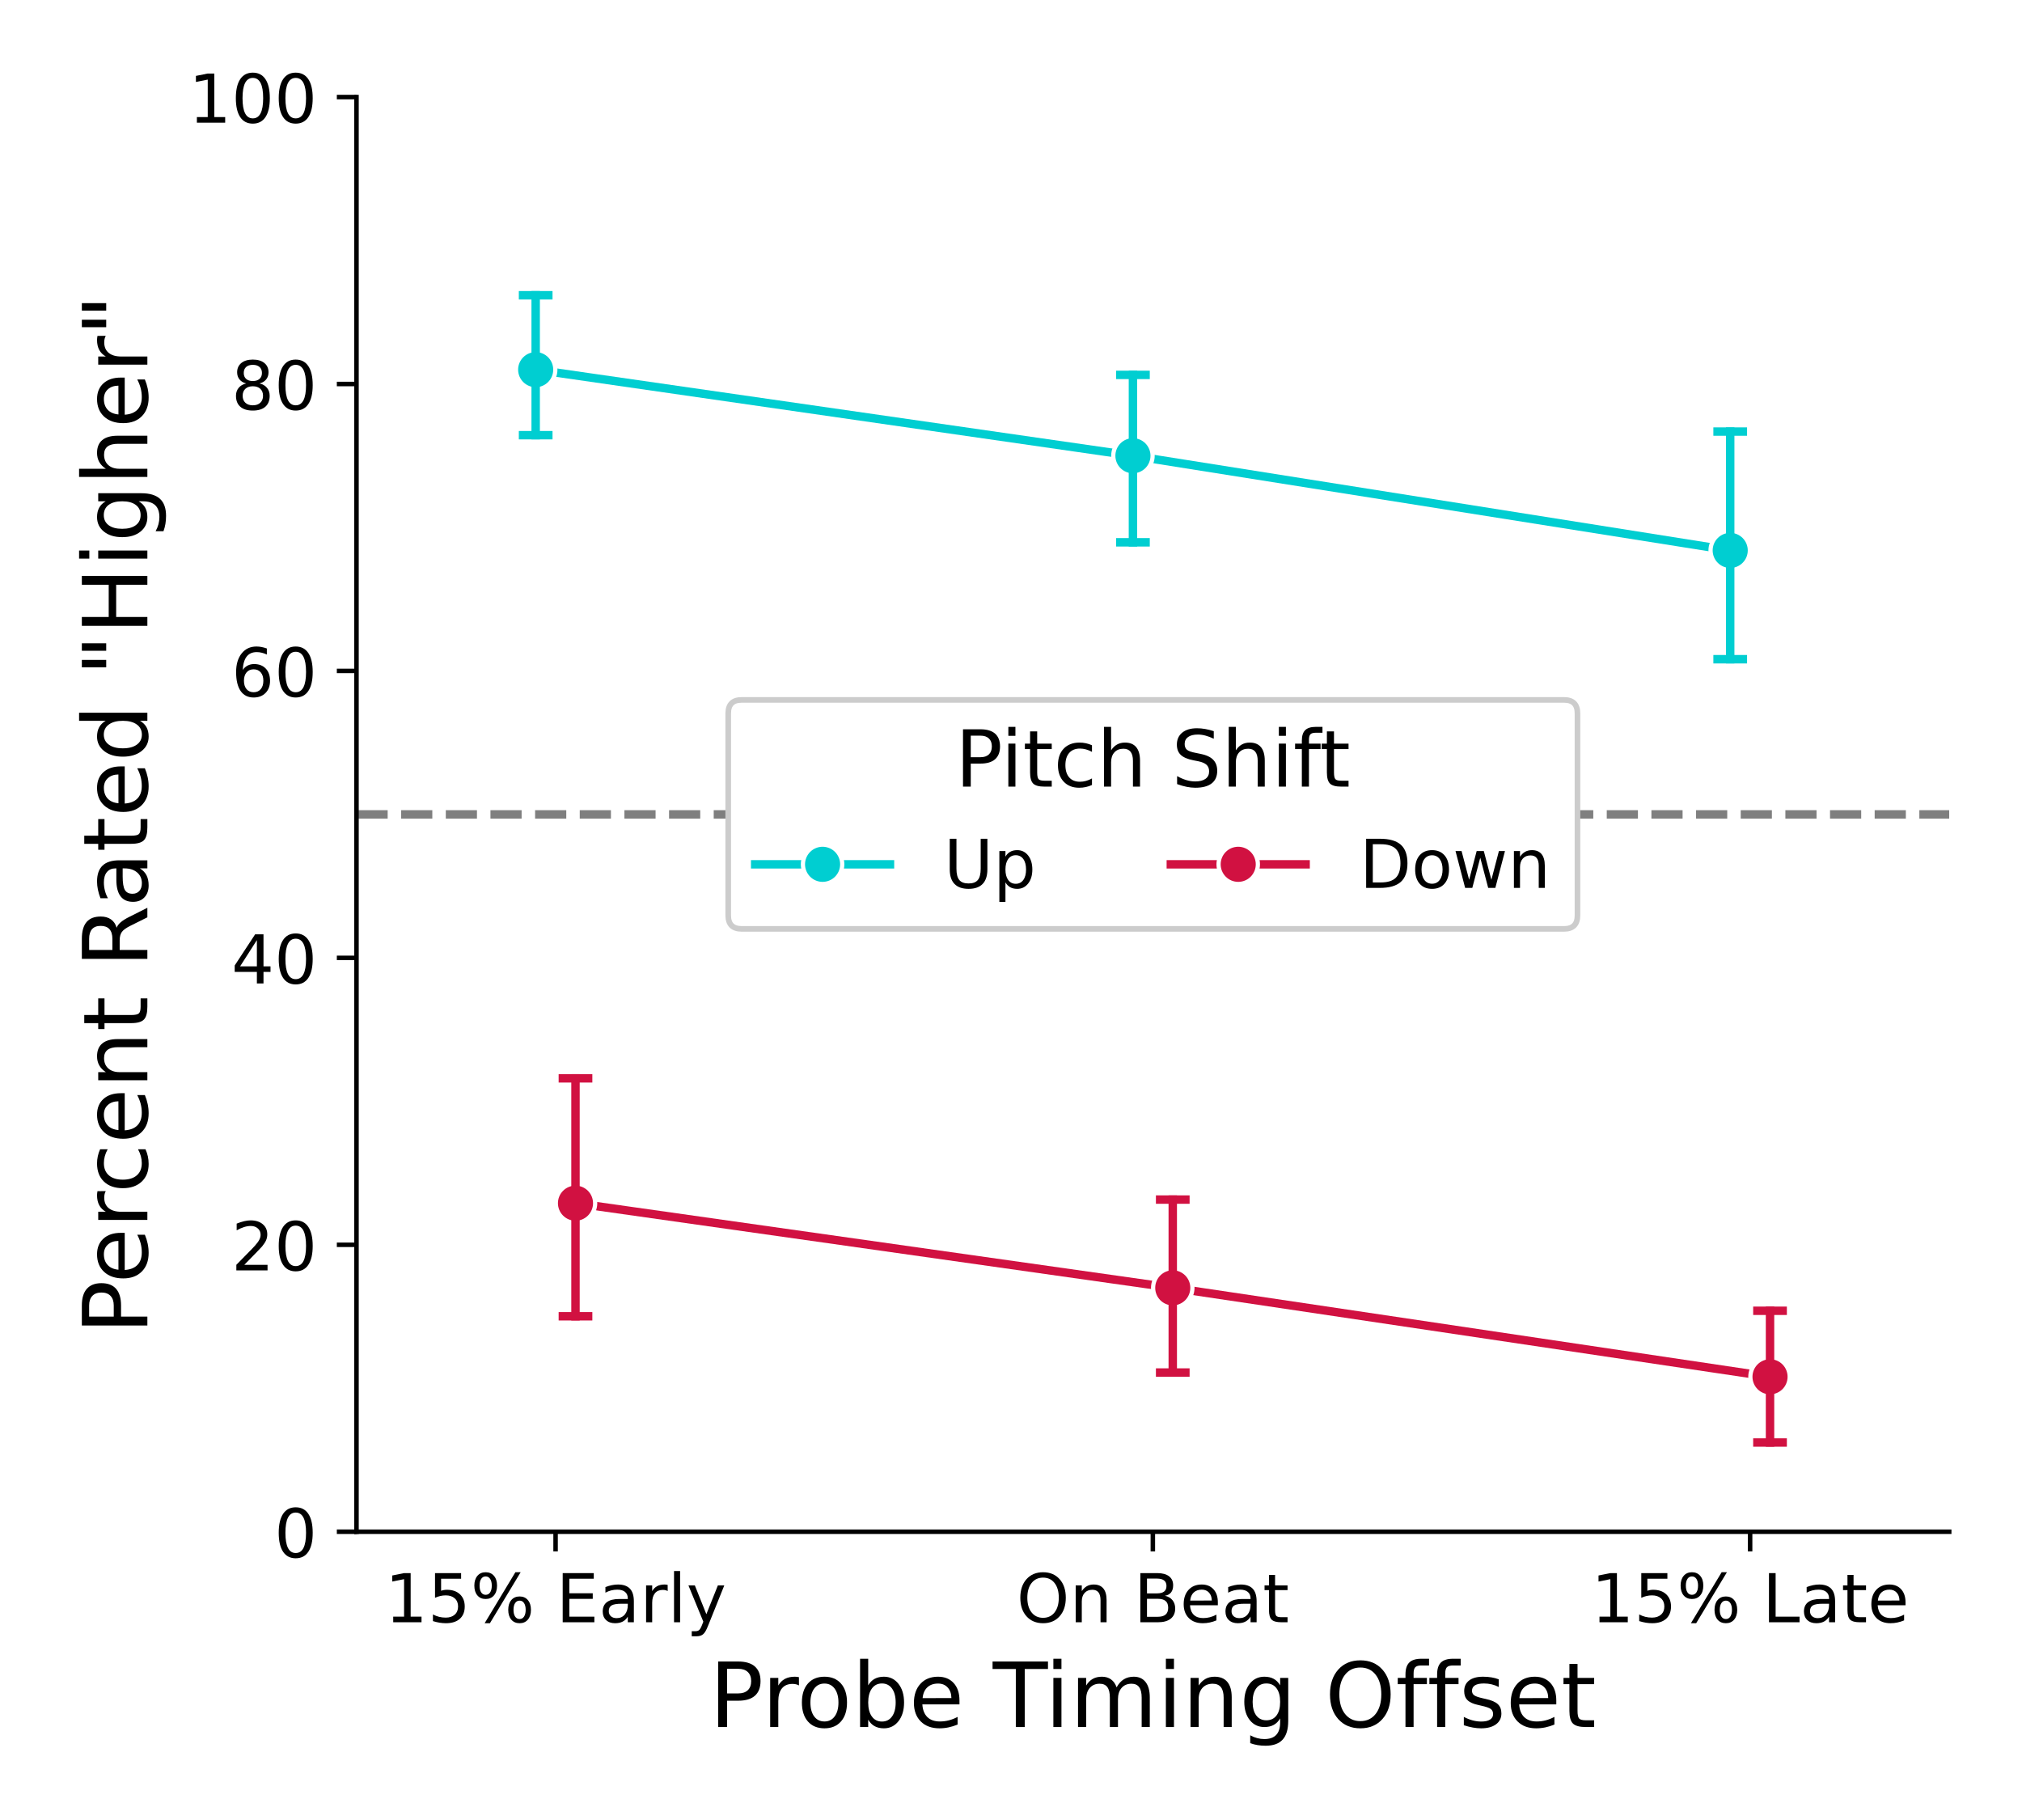
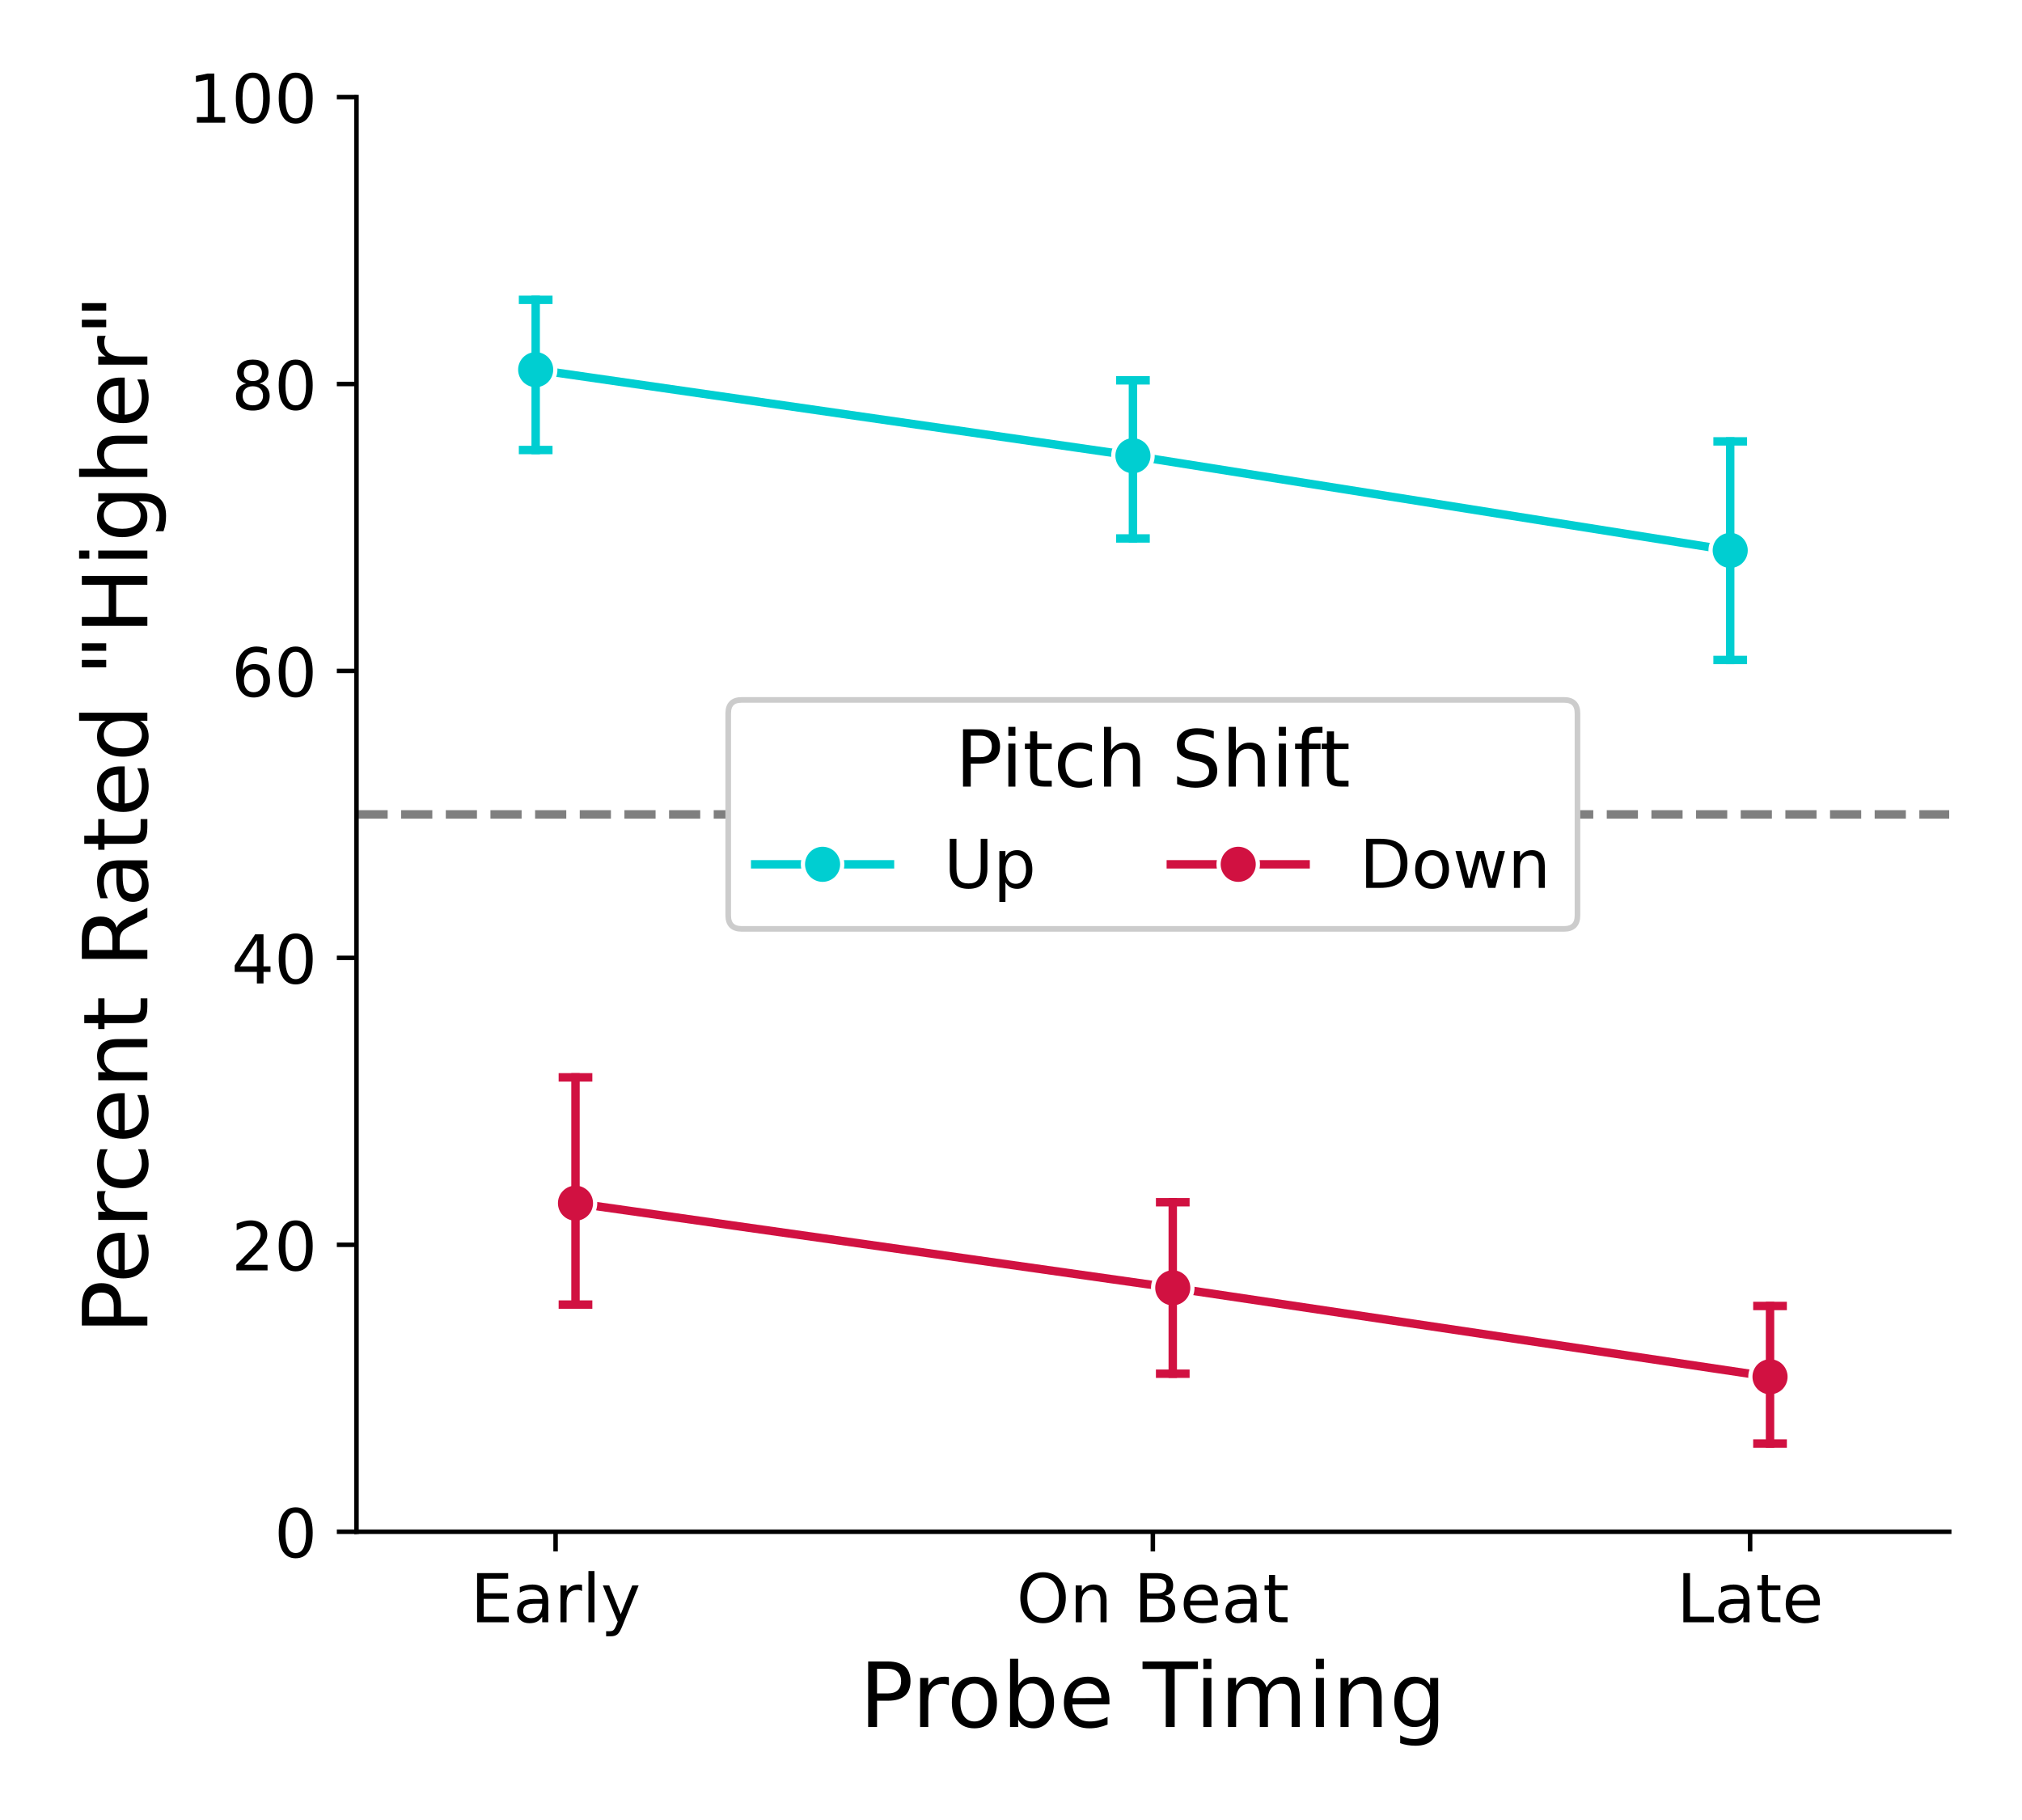
<svg xmlns="http://www.w3.org/2000/svg" xmlns:xlink="http://www.w3.org/1999/xlink" width="360pt" height="324pt" viewBox="0 0 360 324" version="1.1">
  <defs>
    <style type="text/css">*{stroke-linejoin: round; stroke-linecap: butt}</style>
  </defs>
  <g id="figure_1">
    <g id="patch_1">
      <path d="M 0 324  L 360 324  L 360 0  L 0 0  z " style="fill: #ffffff" />
    </g>
    <g id="axes_1">
      <g id="patch_2">
        <path d="M 63.47 272.68  L 347.04 272.68  L 347.04 17.28  L 63.47 17.28  z " style="fill: #ffffff" />
      </g>
      <g id="matplotlib.axis_1">
        <g id="xtick_1">
          <g id="line2d_1">
            <defs>
-               <path id="m3c32e19ccf" d="M 0 0  L 0 3.5  " style="stroke: #000000; stroke-width: 0.8" />
-             </defs>
-             <g>
-               <use xlink:href="#m3c32e19ccf" x="98.916" y="272.68" style="stroke: #000000; stroke-width: 0.8" />
+               <path id="m9edf63f713" d="M 0 0  L 0 3.5  " style="stroke: #000000; stroke-width: 0.8" />
+             </defs>
+             <g>
+               <use xlink:href="#m9edf63f713" x="98.916" y="272.68" style="stroke: #000000; stroke-width: 0.8" />
            </g>
          </g>
          <g id="text_1">
-             <g transform="translate(68.52062 288.7981) scale(0.12 -0.12)">
-               <defs>
-                 <path id="DejaVuSans-31" d="M 794 531  L 1825 531  L 1825 4091  L 703 3866  L 703 4441  L 1819 4666  L 2450 4666  L 2450 531  L 3481 531  L 3481 0  L 794 0  L 794 531  z " transform="scale(0.015625)" />
-                 <path id="DejaVuSans-35" d="M 691 4666  L 3169 4666  L 3169 4134  L 1269 4134  L 1269 2991  Q 1406 3038 1543 3061  Q 1681 3084 1819 3084  Q 2600 3084 3056 2656  Q 3513 2228 3513 1497  Q 3513 744 3044 326  Q 2575 -91 1722 -91  Q 1428 -91 1123 -41  Q 819 9 494 109  L 494 744  Q 775 591 1075 516  Q 1375 441 1709 441  Q 2250 441 2565 725  Q 2881 1009 2881 1497  Q 2881 1984 2565 2268  Q 2250 2553 1709 2553  Q 1456 2553 1204 2497  Q 953 2441 691 2322  L 691 4666  z " transform="scale(0.015625)" />
-                 <path id="DejaVuSans-25" d="M 4653 2053  Q 4381 2053 4226 1822  Q 4072 1591 4072 1178  Q 4072 772 4226 539  Q 4381 306 4653 306  Q 4919 306 5073 539  Q 5228 772 5228 1178  Q 5228 1588 5073 1820  Q 4919 2053 4653 2053  z M 4653 2450  Q 5147 2450 5437 2106  Q 5728 1763 5728 1178  Q 5728 594 5436 251  Q 5144 -91 4653 -91  Q 4153 -91 3862 251  Q 3572 594 3572 1178  Q 3572 1766 3864 2108  Q 4156 2450 4653 2450  z M 1428 4353  Q 1159 4353 1004 4120  Q 850 3888 850 3481  Q 850 3069 1003 2837  Q 1156 2606 1428 2606  Q 1700 2606 1854 2837  Q 2009 3069 2009 3481  Q 2009 3884 1853 4118  Q 1697 4353 1428 4353  z M 4250 4750  L 4750 4750  L 1831 -91  L 1331 -91  L 4250 4750  z M 1428 4750  Q 1922 4750 2215 4408  Q 2509 4066 2509 3481  Q 2509 2891 2217 2550  Q 1925 2209 1428 2209  Q 931 2209 642 2551  Q 353 2894 353 3481  Q 353 4063 643 4406  Q 934 4750 1428 4750  z " transform="scale(0.015625)" />
-                 <path id="DejaVuSans-20" transform="scale(0.015625)" />
+             <g transform="translate(83.76344 288.7981) scale(0.12 -0.12)">
+               <defs>
                <path id="DejaVuSans-45" d="M 628 4666  L 3578 4666  L 3578 4134  L 1259 4134  L 1259 2753  L 3481 2753  L 3481 2222  L 1259 2222  L 1259 531  L 3634 531  L 3634 0  L 628 0  L 628 4666  z " transform="scale(0.015625)" />
                <path id="DejaVuSans-61" d="M 2194 1759  Q 1497 1759 1228 1600  Q 959 1441 959 1056  Q 959 750 1161 570  Q 1363 391 1709 391  Q 2188 391 2477 730  Q 2766 1069 2766 1631  L 2766 1759  L 2194 1759  z M 3341 1997  L 3341 0  L 2766 0  L 2766 531  Q 2569 213 2275 61  Q 1981 -91 1556 -91  Q 1019 -91 701 211  Q 384 513 384 1019  Q 384 1609 779 1909  Q 1175 2209 1959 2209  L 2766 2209  L 2766 2266  Q 2766 2663 2505 2880  Q 2244 3097 1772 3097  Q 1472 3097 1187 3025  Q 903 2953 641 2809  L 641 3341  Q 956 3463 1253 3523  Q 1550 3584 1831 3584  Q 2591 3584 2966 3190  Q 3341 2797 3341 1997  z " transform="scale(0.015625)" />
                <path id="DejaVuSans-72" d="M 2631 2963  Q 2534 3019 2420 3045  Q 2306 3072 2169 3072  Q 1681 3072 1420 2755  Q 1159 2438 1159 1844  L 1159 0  L 581 0  L 581 3500  L 1159 3500  L 1159 2956  Q 1341 3275 1631 3429  Q 1922 3584 2338 3584  Q 2397 3584 2469 3576  Q 2541 3569 2628 3553  L 2631 2963  z " transform="scale(0.015625)" />
                <path id="DejaVuSans-6c" d="M 603 4863  L 1178 4863  L 1178 0  L 603 0  L 603 4863  z " transform="scale(0.015625)" />
                <path id="DejaVuSans-79" d="M 2059 -325  Q 1816 -950 1584 -1140  Q 1353 -1331 966 -1331  L 506 -1331  L 506 -850  L 844 -850  Q 1081 -850 1212 -737  Q 1344 -625 1503 -206  L 1606 56  L 191 3500  L 800 3500  L 1894 763  L 2988 3500  L 3597 3500  L 2059 -325  z " transform="scale(0.015625)" />
              </defs>
-               <use xlink:href="#DejaVuSans-31" />
-               <use xlink:href="#DejaVuSans-35" x="63.623" />
-               <use xlink:href="#DejaVuSans-25" x="127.246" />
-               <use xlink:href="#DejaVuSans-20" x="222.266" />
-               <use xlink:href="#DejaVuSans-45" x="254.053" />
-               <use xlink:href="#DejaVuSans-61" x="317.236" />
-               <use xlink:href="#DejaVuSans-72" x="378.516" />
-               <use xlink:href="#DejaVuSans-6c" x="419.629" />
-               <use xlink:href="#DejaVuSans-79" x="447.412" />
+               <use xlink:href="#DejaVuSans-45" />
+               <use xlink:href="#DejaVuSans-61" x="63.184" />
+               <use xlink:href="#DejaVuSans-72" x="124.463" />
+               <use xlink:href="#DejaVuSans-6c" x="165.576" />
+               <use xlink:href="#DejaVuSans-79" x="193.359" />
            </g>
          </g>
        </g>
        <g id="xtick_2">
          <g id="line2d_2">
            <g>
-               <use xlink:href="#m3c32e19ccf" x="205.255" y="272.68" style="stroke: #000000; stroke-width: 0.8" />
+               <use xlink:href="#m9edf63f713" x="205.255" y="272.68" style="stroke: #000000; stroke-width: 0.8" />
            </g>
          </g>
          <g id="text_2">
            <g transform="translate(180.985 288.7981) scale(0.12 -0.12)">
              <defs>
                <path id="DejaVuSans-4f" d="M 2522 4238  Q 1834 4238 1429 3725  Q 1025 3213 1025 2328  Q 1025 1447 1429 934  Q 1834 422 2522 422  Q 3209 422 3611 934  Q 4013 1447 4013 2328  Q 4013 3213 3611 3725  Q 3209 4238 2522 4238  z M 2522 4750  Q 3503 4750 4090 4092  Q 4678 3434 4678 2328  Q 4678 1225 4090 567  Q 3503 -91 2522 -91  Q 1538 -91 948 565  Q 359 1222 359 2328  Q 359 3434 948 4092  Q 1538 4750 2522 4750  z " transform="scale(0.015625)" />
                <path id="DejaVuSans-6e" d="M 3513 2113  L 3513 0  L 2938 0  L 2938 2094  Q 2938 2591 2744 2837  Q 2550 3084 2163 3084  Q 1697 3084 1428 2787  Q 1159 2491 1159 1978  L 1159 0  L 581 0  L 581 3500  L 1159 3500  L 1159 2956  Q 1366 3272 1645 3428  Q 1925 3584 2291 3584  Q 2894 3584 3203 3211  Q 3513 2838 3513 2113  z " transform="scale(0.015625)" />
+                 <path id="DejaVuSans-20" transform="scale(0.015625)" />
                <path id="DejaVuSans-42" d="M 1259 2228  L 1259 519  L 2272 519  Q 2781 519 3026 730  Q 3272 941 3272 1375  Q 3272 1813 3026 2020  Q 2781 2228 2272 2228  L 1259 2228  z M 1259 4147  L 1259 2741  L 2194 2741  Q 2656 2741 2882 2914  Q 3109 3088 3109 3444  Q 3109 3797 2882 3972  Q 2656 4147 2194 4147  L 1259 4147  z M 628 4666  L 2241 4666  Q 2963 4666 3353 4366  Q 3744 4066 3744 3513  Q 3744 3084 3544 2831  Q 3344 2578 2956 2516  Q 3422 2416 3680 2098  Q 3938 1781 3938 1306  Q 3938 681 3513 340  Q 3088 0 2303 0  L 628 0  L 628 4666  z " transform="scale(0.015625)" />
                <path id="DejaVuSans-65" d="M 3597 1894  L 3597 1613  L 953 1613  Q 991 1019 1311 708  Q 1631 397 2203 397  Q 2534 397 2845 478  Q 3156 559 3463 722  L 3463 178  Q 3153 47 2828 -22  Q 2503 -91 2169 -91  Q 1331 -91 842 396  Q 353 884 353 1716  Q 353 2575 817 3079  Q 1281 3584 2069 3584  Q 2775 3584 3186 3129  Q 3597 2675 3597 1894  z M 3022 2063  Q 3016 2534 2758 2815  Q 2500 3097 2075 3097  Q 1594 3097 1305 2825  Q 1016 2553 972 2059  L 3022 2063  z " transform="scale(0.015625)" />
                <path id="DejaVuSans-74" d="M 1172 4494  L 1172 3500  L 2356 3500  L 2356 3053  L 1172 3053  L 1172 1153  Q 1172 725 1289 603  Q 1406 481 1766 481  L 2356 481  L 2356 0  L 1766 0  Q 1100 0 847 248  Q 594 497 594 1153  L 594 3053  L 172 3053  L 172 3500  L 594 3500  L 594 4494  L 1172 4494  z " transform="scale(0.015625)" />
              </defs>
              <use xlink:href="#DejaVuSans-4f" />
              <use xlink:href="#DejaVuSans-6e" x="78.711" />
              <use xlink:href="#DejaVuSans-20" x="142.09" />
              <use xlink:href="#DejaVuSans-42" x="173.877" />
              <use xlink:href="#DejaVuSans-65" x="242.48" />
              <use xlink:href="#DejaVuSans-61" x="304.004" />
              <use xlink:href="#DejaVuSans-74" x="365.283" />
            </g>
          </g>
        </g>
        <g id="xtick_3">
          <g id="line2d_3">
            <g>
-               <use xlink:href="#m3c32e19ccf" x="311.594" y="272.68" style="stroke: #000000; stroke-width: 0.8" />
+               <use xlink:href="#m9edf63f713" x="311.594" y="272.68" style="stroke: #000000; stroke-width: 0.8" />
            </g>
          </g>
          <g id="text_3">
-             <g transform="translate(283.2869 288.7981) scale(0.12 -0.12)">
+             <g transform="translate(298.5297 288.7981) scale(0.12 -0.12)">
              <defs>
                <path id="DejaVuSans-4c" d="M 628 4666  L 1259 4666  L 1259 531  L 3531 531  L 3531 0  L 628 0  L 628 4666  z " transform="scale(0.015625)" />
              </defs>
-               <use xlink:href="#DejaVuSans-31" />
-               <use xlink:href="#DejaVuSans-35" x="63.623" />
-               <use xlink:href="#DejaVuSans-25" x="127.246" />
-               <use xlink:href="#DejaVuSans-20" x="222.266" />
-               <use xlink:href="#DejaVuSans-4c" x="254.053" />
-               <use xlink:href="#DejaVuSans-61" x="309.766" />
-               <use xlink:href="#DejaVuSans-74" x="371.045" />
-               <use xlink:href="#DejaVuSans-65" x="410.254" />
+               <use xlink:href="#DejaVuSans-4c" />
+               <use xlink:href="#DejaVuSans-61" x="55.713" />
+               <use xlink:href="#DejaVuSans-74" x="116.992" />
+               <use xlink:href="#DejaVuSans-65" x="156.201" />
            </g>
          </g>
        </g>
        <g id="text_4">
-           <g transform="translate(126.3025 307.4513) scale(0.16 -0.16)">
+           <g transform="translate(153.0012 307.4513) scale(0.16 -0.16)">
            <defs>
              <path id="DejaVuSans-50" d="M 1259 4147  L 1259 2394  L 2053 2394  Q 2494 2394 2734 2622  Q 2975 2850 2975 3272  Q 2975 3691 2734 3919  Q 2494 4147 2053 4147  L 1259 4147  z M 628 4666  L 2053 4666  Q 2838 4666 3239 4311  Q 3641 3956 3641 3272  Q 3641 2581 3239 2228  Q 2838 1875 2053 1875  L 1259 1875  L 1259 0  L 628 0  L 628 4666  z " transform="scale(0.015625)" />
              <path id="DejaVuSans-6f" d="M 1959 3097  Q 1497 3097 1228 2736  Q 959 2375 959 1747  Q 959 1119 1226 758  Q 1494 397 1959 397  Q 2419 397 2687 759  Q 2956 1122 2956 1747  Q 2956 2369 2687 2733  Q 2419 3097 1959 3097  z M 1959 3584  Q 2709 3584 3137 3096  Q 3566 2609 3566 1747  Q 3566 888 3137 398  Q 2709 -91 1959 -91  Q 1206 -91 779 398  Q 353 888 353 1747  Q 353 2609 779 3096  Q 1206 3584 1959 3584  z " transform="scale(0.015625)" />
              <path id="DejaVuSans-62" d="M 3116 1747  Q 3116 2381 2855 2742  Q 2594 3103 2138 3103  Q 1681 3103 1420 2742  Q 1159 2381 1159 1747  Q 1159 1113 1420 752  Q 1681 391 2138 391  Q 2594 391 2855 752  Q 3116 1113 3116 1747  z M 1159 2969  Q 1341 3281 1617 3432  Q 1894 3584 2278 3584  Q 2916 3584 3314 3078  Q 3713 2572 3713 1747  Q 3713 922 3314 415  Q 2916 -91 2278 -91  Q 1894 -91 1617 61  Q 1341 213 1159 525  L 1159 0  L 581 0  L 581 4863  L 1159 4863  L 1159 2969  z " transform="scale(0.015625)" />
              <path id="DejaVuSans-54" d="M -19 4666  L 3928 4666  L 3928 4134  L 2272 4134  L 2272 0  L 1638 0  L 1638 4134  L -19 4134  L -19 4666  z " transform="scale(0.015625)" />
              <path id="DejaVuSans-69" d="M 603 3500  L 1178 3500  L 1178 0  L 603 0  L 603 3500  z M 603 4863  L 1178 4863  L 1178 4134  L 603 4134  L 603 4863  z " transform="scale(0.015625)" />
              <path id="DejaVuSans-6d" d="M 3328 2828  Q 3544 3216 3844 3400  Q 4144 3584 4550 3584  Q 5097 3584 5394 3201  Q 5691 2819 5691 2113  L 5691 0  L 5113 0  L 5113 2094  Q 5113 2597 4934 2840  Q 4756 3084 4391 3084  Q 3944 3084 3684 2787  Q 3425 2491 3425 1978  L 3425 0  L 2847 0  L 2847 2094  Q 2847 2600 2669 2842  Q 2491 3084 2119 3084  Q 1678 3084 1418 2786  Q 1159 2488 1159 1978  L 1159 0  L 581 0  L 581 3500  L 1159 3500  L 1159 2956  Q 1356 3278 1631 3431  Q 1906 3584 2284 3584  Q 2666 3584 2933 3390  Q 3200 3197 3328 2828  z " transform="scale(0.015625)" />
              <path id="DejaVuSans-67" d="M 2906 1791  Q 2906 2416 2648 2759  Q 2391 3103 1925 3103  Q 1463 3103 1205 2759  Q 947 2416 947 1791  Q 947 1169 1205 825  Q 1463 481 1925 481  Q 2391 481 2648 825  Q 2906 1169 2906 1791  z M 3481 434  Q 3481 -459 3084 -895  Q 2688 -1331 1869 -1331  Q 1566 -1331 1297 -1286  Q 1028 -1241 775 -1147  L 775 -588  Q 1028 -725 1275 -790  Q 1522 -856 1778 -856  Q 2344 -856 2625 -561  Q 2906 -266 2906 331  L 2906 616  Q 2728 306 2450 153  Q 2172 0 1784 0  Q 1141 0 747 490  Q 353 981 353 1791  Q 353 2603 747 3093  Q 1141 3584 1784 3584  Q 2172 3584 2450 3431  Q 2728 3278 2906 2969  L 2906 3500  L 3481 3500  L 3481 434  z " transform="scale(0.015625)" />
-               <path id="DejaVuSans-66" d="M 2375 4863  L 2375 4384  L 1825 4384  Q 1516 4384 1395 4259  Q 1275 4134 1275 3809  L 1275 3500  L 2222 3500  L 2222 3053  L 1275 3053  L 1275 0  L 697 0  L 697 3053  L 147 3053  L 147 3500  L 697 3500  L 697 3744  Q 697 4328 969 4595  Q 1241 4863 1831 4863  L 2375 4863  z " transform="scale(0.015625)" />
-               <path id="DejaVuSans-73" d="M 2834 3397  L 2834 2853  Q 2591 2978 2328 3040  Q 2066 3103 1784 3103  Q 1356 3103 1142 2972  Q 928 2841 928 2578  Q 928 2378 1081 2264  Q 1234 2150 1697 2047  L 1894 2003  Q 2506 1872 2764 1633  Q 3022 1394 3022 966  Q 3022 478 2636 193  Q 2250 -91 1575 -91  Q 1294 -91 989 -36  Q 684 19 347 128  L 347 722  Q 666 556 975 473  Q 1284 391 1588 391  Q 1994 391 2212 530  Q 2431 669 2431 922  Q 2431 1156 2273 1281  Q 2116 1406 1581 1522  L 1381 1569  Q 847 1681 609 1914  Q 372 2147 372 2553  Q 372 3047 722 3315  Q 1072 3584 1716 3584  Q 2034 3584 2315 3537  Q 2597 3491 2834 3397  z " transform="scale(0.015625)" />
            </defs>
            <use xlink:href="#DejaVuSans-50" />
            <use xlink:href="#DejaVuSans-72" x="58.553" />
            <use xlink:href="#DejaVuSans-6f" x="97.416" />
            <use xlink:href="#DejaVuSans-62" x="158.598" />
            <use xlink:href="#DejaVuSans-65" x="222.074" />
            <use xlink:href="#DejaVuSans-20" x="283.598" />
            <use xlink:href="#DejaVuSans-54" x="315.385" />
            <use xlink:href="#DejaVuSans-69" x="373.344" />
            <use xlink:href="#DejaVuSans-6d" x="401.127" />
            <use xlink:href="#DejaVuSans-69" x="498.539" />
            <use xlink:href="#DejaVuSans-6e" x="526.322" />
            <use xlink:href="#DejaVuSans-67" x="589.701" />
-             <use xlink:href="#DejaVuSans-20" x="653.178" />
-             <use xlink:href="#DejaVuSans-4f" x="684.965" />
-             <use xlink:href="#DejaVuSans-66" x="763.676" />
-             <use xlink:href="#DejaVuSans-66" x="798.881" />
-             <use xlink:href="#DejaVuSans-73" x="834.086" />
-             <use xlink:href="#DejaVuSans-65" x="886.186" />
-             <use xlink:href="#DejaVuSans-74" x="947.709" />
          </g>
        </g>
      </g>
      <g id="matplotlib.axis_2">
        <g id="ytick_1">
          <g id="line2d_4">
            <defs>
-               <path id="mdf092f0a9e" d="M 0 0  L -3.5 0  " style="stroke: #000000; stroke-width: 0.8" />
-             </defs>
-             <g>
-               <use xlink:href="#mdf092f0a9e" x="63.47" y="272.68" style="stroke: #000000; stroke-width: 0.8" />
+               <path id="me9d76a4c91" d="M 0 0  L -3.5 0  " style="stroke: #000000; stroke-width: 0.8" />
+             </defs>
+             <g>
+               <use xlink:href="#me9d76a4c91" x="63.47" y="272.68" style="stroke: #000000; stroke-width: 0.8" />
            </g>
          </g>
          <g id="text_5">
            <g transform="translate(48.835 277.2391) scale(0.12 -0.12)">
              <defs>
                <path id="DejaVuSans-30" d="M 2034 4250  Q 1547 4250 1301 3770  Q 1056 3291 1056 2328  Q 1056 1369 1301 889  Q 1547 409 2034 409  Q 2525 409 2770 889  Q 3016 1369 3016 2328  Q 3016 3291 2770 3770  Q 2525 4250 2034 4250  z M 2034 4750  Q 2819 4750 3233 4129  Q 3647 3509 3647 2328  Q 3647 1150 3233 529  Q 2819 -91 2034 -91  Q 1250 -91 836 529  Q 422 1150 422 2328  Q 422 3509 836 4129  Q 1250 4750 2034 4750  z " transform="scale(0.015625)" />
              </defs>
              <use xlink:href="#DejaVuSans-30" />
            </g>
          </g>
        </g>
        <g id="ytick_2">
          <g id="line2d_5">
            <g>
-               <use xlink:href="#mdf092f0a9e" x="63.47" y="221.6" style="stroke: #000000; stroke-width: 0.8" />
+               <use xlink:href="#me9d76a4c91" x="63.47" y="221.6" style="stroke: #000000; stroke-width: 0.8" />
            </g>
          </g>
          <g id="text_6">
            <g transform="translate(41.2 226.1591) scale(0.12 -0.12)">
              <defs>
                <path id="DejaVuSans-32" d="M 1228 531  L 3431 531  L 3431 0  L 469 0  L 469 531  Q 828 903 1448 1529  Q 2069 2156 2228 2338  Q 2531 2678 2651 2914  Q 2772 3150 2772 3378  Q 2772 3750 2511 3984  Q 2250 4219 1831 4219  Q 1534 4219 1204 4116  Q 875 4013 500 3803  L 500 4441  Q 881 4594 1212 4672  Q 1544 4750 1819 4750  Q 2544 4750 2975 4387  Q 3406 4025 3406 3419  Q 3406 3131 3298 2873  Q 3191 2616 2906 2266  Q 2828 2175 2409 1742  Q 1991 1309 1228 531  z " transform="scale(0.015625)" />
              </defs>
              <use xlink:href="#DejaVuSans-32" />
              <use xlink:href="#DejaVuSans-30" x="63.623" />
            </g>
          </g>
        </g>
        <g id="ytick_3">
          <g id="line2d_6">
            <g>
-               <use xlink:href="#mdf092f0a9e" x="63.47" y="170.52" style="stroke: #000000; stroke-width: 0.8" />
+               <use xlink:href="#me9d76a4c91" x="63.47" y="170.52" style="stroke: #000000; stroke-width: 0.8" />
            </g>
          </g>
          <g id="text_7">
            <g transform="translate(41.2 175.0791) scale(0.12 -0.12)">
              <defs>
                <path id="DejaVuSans-34" d="M 2419 4116  L 825 1625  L 2419 1625  L 2419 4116  z M 2253 4666  L 3047 4666  L 3047 1625  L 3713 1625  L 3713 1100  L 3047 1100  L 3047 0  L 2419 0  L 2419 1100  L 313 1100  L 313 1709  L 2253 4666  z " transform="scale(0.015625)" />
              </defs>
              <use xlink:href="#DejaVuSans-34" />
              <use xlink:href="#DejaVuSans-30" x="63.623" />
            </g>
          </g>
        </g>
        <g id="ytick_4">
          <g id="line2d_7">
            <g>
-               <use xlink:href="#mdf092f0a9e" x="63.47" y="119.44" style="stroke: #000000; stroke-width: 0.8" />
+               <use xlink:href="#me9d76a4c91" x="63.47" y="119.44" style="stroke: #000000; stroke-width: 0.8" />
            </g>
          </g>
          <g id="text_8">
            <g transform="translate(41.2 123.9991) scale(0.12 -0.12)">
              <defs>
                <path id="DejaVuSans-36" d="M 2113 2584  Q 1688 2584 1439 2293  Q 1191 2003 1191 1497  Q 1191 994 1439 701  Q 1688 409 2113 409  Q 2538 409 2786 701  Q 3034 994 3034 1497  Q 3034 2003 2786 2293  Q 2538 2584 2113 2584  z M 3366 4563  L 3366 3988  Q 3128 4100 2886 4159  Q 2644 4219 2406 4219  Q 1781 4219 1451 3797  Q 1122 3375 1075 2522  Q 1259 2794 1537 2939  Q 1816 3084 2150 3084  Q 2853 3084 3261 2657  Q 3669 2231 3669 1497  Q 3669 778 3244 343  Q 2819 -91 2113 -91  Q 1303 -91 875 529  Q 447 1150 447 2328  Q 447 3434 972 4092  Q 1497 4750 2381 4750  Q 2619 4750 2861 4703  Q 3103 4656 3366 4563  z " transform="scale(0.015625)" />
              </defs>
              <use xlink:href="#DejaVuSans-36" />
              <use xlink:href="#DejaVuSans-30" x="63.623" />
            </g>
          </g>
        </g>
        <g id="ytick_5">
          <g id="line2d_8">
            <g>
-               <use xlink:href="#mdf092f0a9e" x="63.47" y="68.36" style="stroke: #000000; stroke-width: 0.8" />
+               <use xlink:href="#me9d76a4c91" x="63.47" y="68.36" style="stroke: #000000; stroke-width: 0.8" />
            </g>
          </g>
          <g id="text_9">
            <g transform="translate(41.2 72.91906) scale(0.12 -0.12)">
              <defs>
                <path id="DejaVuSans-38" d="M 2034 2216  Q 1584 2216 1326 1975  Q 1069 1734 1069 1313  Q 1069 891 1326 650  Q 1584 409 2034 409  Q 2484 409 2743 651  Q 3003 894 3003 1313  Q 3003 1734 2745 1975  Q 2488 2216 2034 2216  z M 1403 2484  Q 997 2584 770 2862  Q 544 3141 544 3541  Q 544 4100 942 4425  Q 1341 4750 2034 4750  Q 2731 4750 3128 4425  Q 3525 4100 3525 3541  Q 3525 3141 3298 2862  Q 3072 2584 2669 2484  Q 3125 2378 3379 2068  Q 3634 1759 3634 1313  Q 3634 634 3220 271  Q 2806 -91 2034 -91  Q 1263 -91 848 271  Q 434 634 434 1313  Q 434 1759 690 2068  Q 947 2378 1403 2484  z M 1172 3481  Q 1172 3119 1398 2916  Q 1625 2713 2034 2713  Q 2441 2713 2670 2916  Q 2900 3119 2900 3481  Q 2900 3844 2670 4047  Q 2441 4250 2034 4250  Q 1625 4250 1398 4047  Q 1172 3844 1172 3481  z " transform="scale(0.015625)" />
              </defs>
              <use xlink:href="#DejaVuSans-38" />
              <use xlink:href="#DejaVuSans-30" x="63.623" />
            </g>
          </g>
        </g>
        <g id="ytick_6">
          <g id="line2d_9">
            <g>
-               <use xlink:href="#mdf092f0a9e" x="63.47" y="17.28" style="stroke: #000000; stroke-width: 0.8" />
+               <use xlink:href="#me9d76a4c91" x="63.47" y="17.28" style="stroke: #000000; stroke-width: 0.8" />
            </g>
          </g>
          <g id="text_10">
            <g transform="translate(33.565 21.83906) scale(0.12 -0.12)">
+               <defs>
+                 <path id="DejaVuSans-31" d="M 794 531  L 1825 531  L 1825 4091  L 703 3866  L 703 4441  L 1819 4666  L 2450 4666  L 2450 531  L 3481 531  L 3481 0  L 794 0  L 794 531  z " transform="scale(0.015625)" />
+               </defs>
              <use xlink:href="#DejaVuSans-31" />
              <use xlink:href="#DejaVuSans-30" x="63.623" />
              <use xlink:href="#DejaVuSans-30" x="127.246" />
            </g>
          </g>
        </g>
        <g id="text_11">
          <g transform="translate(26.2375 237.535) rotate(-90) scale(0.16 -0.16)">
            <defs>
              <path id="DejaVuSans-63" d="M 3122 3366  L 3122 2828  Q 2878 2963 2633 3030  Q 2388 3097 2138 3097  Q 1578 3097 1268 2742  Q 959 2388 959 1747  Q 959 1106 1268 751  Q 1578 397 2138 397  Q 2388 397 2633 464  Q 2878 531 3122 666  L 3122 134  Q 2881 22 2623 -34  Q 2366 -91 2075 -91  Q 1284 -91 818 406  Q 353 903 353 1747  Q 353 2603 823 3093  Q 1294 3584 2113 3584  Q 2378 3584 2631 3529  Q 2884 3475 3122 3366  z " transform="scale(0.015625)" />
              <path id="DejaVuSans-52" d="M 2841 2188  Q 3044 2119 3236 1894  Q 3428 1669 3622 1275  L 4263 0  L 3584 0  L 2988 1197  Q 2756 1666 2539 1819  Q 2322 1972 1947 1972  L 1259 1972  L 1259 0  L 628 0  L 628 4666  L 2053 4666  Q 2853 4666 3247 4331  Q 3641 3997 3641 3322  Q 3641 2881 3436 2590  Q 3231 2300 2841 2188  z M 1259 4147  L 1259 2491  L 2053 2491  Q 2509 2491 2742 2702  Q 2975 2913 2975 3322  Q 2975 3731 2742 3939  Q 2509 4147 2053 4147  L 1259 4147  z " transform="scale(0.015625)" />
              <path id="DejaVuSans-64" d="M 2906 2969  L 2906 4863  L 3481 4863  L 3481 0  L 2906 0  L 2906 525  Q 2725 213 2448 61  Q 2172 -91 1784 -91  Q 1150 -91 751 415  Q 353 922 353 1747  Q 353 2572 751 3078  Q 1150 3584 1784 3584  Q 2172 3584 2448 3432  Q 2725 3281 2906 2969  z M 947 1747  Q 947 1113 1208 752  Q 1469 391 1925 391  Q 2381 391 2643 752  Q 2906 1113 2906 1747  Q 2906 2381 2643 2742  Q 2381 3103 1925 3103  Q 1469 3103 1208 2742  Q 947 2381 947 1747  z " transform="scale(0.015625)" />
              <path id="DejaVuSans-22" d="M 1147 4666  L 1147 2931  L 616 2931  L 616 4666  L 1147 4666  z M 2328 4666  L 2328 2931  L 1797 2931  L 1797 4666  L 2328 4666  z " transform="scale(0.015625)" />
              <path id="DejaVuSans-48" d="M 628 4666  L 1259 4666  L 1259 2753  L 3553 2753  L 3553 4666  L 4184 4666  L 4184 0  L 3553 0  L 3553 2222  L 1259 2222  L 1259 0  L 628 0  L 628 4666  z " transform="scale(0.015625)" />
              <path id="DejaVuSans-68" d="M 3513 2113  L 3513 0  L 2938 0  L 2938 2094  Q 2938 2591 2744 2837  Q 2550 3084 2163 3084  Q 1697 3084 1428 2787  Q 1159 2491 1159 1978  L 1159 0  L 581 0  L 581 4863  L 1159 4863  L 1159 2956  Q 1366 3272 1645 3428  Q 1925 3584 2291 3584  Q 2894 3584 3203 3211  Q 3513 2838 3513 2113  z " transform="scale(0.015625)" />
            </defs>
            <use xlink:href="#DejaVuSans-50" />
            <use xlink:href="#DejaVuSans-65" x="56.678" />
            <use xlink:href="#DejaVuSans-72" x="118.201" />
            <use xlink:href="#DejaVuSans-63" x="157.064" />
            <use xlink:href="#DejaVuSans-65" x="212.045" />
            <use xlink:href="#DejaVuSans-6e" x="273.568" />
            <use xlink:href="#DejaVuSans-74" x="336.947" />
            <use xlink:href="#DejaVuSans-20" x="376.156" />
            <use xlink:href="#DejaVuSans-52" x="407.943" />
            <use xlink:href="#DejaVuSans-61" x="475.176" />
            <use xlink:href="#DejaVuSans-74" x="536.455" />
            <use xlink:href="#DejaVuSans-65" x="575.664" />
            <use xlink:href="#DejaVuSans-64" x="637.188" />
            <use xlink:href="#DejaVuSans-20" x="700.664" />
            <use xlink:href="#DejaVuSans-22" x="732.451" />
            <use xlink:href="#DejaVuSans-48" x="778.447" />
            <use xlink:href="#DejaVuSans-69" x="853.643" />
            <use xlink:href="#DejaVuSans-67" x="881.426" />
            <use xlink:href="#DejaVuSans-68" x="944.902" />
            <use xlink:href="#DejaVuSans-65" x="1008.281" />
            <use xlink:href="#DejaVuSans-72" x="1069.805" />
            <use xlink:href="#DejaVuSans-22" x="1110.918" />
          </g>
        </g>
      </g>
      <g id="line2d_10">
-         <path d="M 95.372 65.806  L 201.71 81.13  L 308.049 97.986  " clip-path="url(#pa833f62b73)" style="fill: none; stroke: #00ced1; stroke-width: 1.5; stroke-linecap: square" />
+         <path d="M 95.372 65.806  L 201.71 81.13  L 308.049 97.986  " clip-path="url(#p099374bc5e)" style="fill: none; stroke: #00ced1; stroke-width: 1.5; stroke-linecap: square" />
        <defs>
-           <path id="m518c342295" d="M 0 3.5  C 0.928 3.5 1.819 3.131 2.475 2.475  C 3.131 1.819 3.5 0.928 3.5 0  C 3.5 -0.928 3.131 -1.819 2.475 -2.475  C 1.819 -3.131 0.928 -3.5 0 -3.5  C -0.928 -3.5 -1.819 -3.131 -2.475 -2.475  C -3.131 -1.819 -3.5 -0.928 -3.5 0  C -3.5 0.928 -3.131 1.819 -2.475 2.475  C -1.819 3.131 -0.928 3.5 0 3.5  z " style="stroke: #ffffff; stroke-width: 0.75" />
+           <path id="me26f44ff2f" d="M 0 3.5  C 0.928 3.5 1.819 3.131 2.475 2.475  C 3.131 1.819 3.5 0.928 3.5 0  C 3.5 -0.928 3.131 -1.819 2.475 -2.475  C 1.819 -3.131 0.928 -3.5 0 -3.5  C -0.928 -3.5 -1.819 -3.131 -2.475 -2.475  C -3.131 -1.819 -3.5 -0.928 -3.5 0  C -3.5 0.928 -3.131 1.819 -2.475 2.475  C -1.819 3.131 -0.928 3.5 0 3.5  z " style="stroke: #ffffff; stroke-width: 0.75" />
        </defs>
-         <g clip-path="url(#pa833f62b73)">
-           <use xlink:href="#m518c342295" x="95.372" y="65.806" style="fill: #00ced1; stroke: #ffffff; stroke-width: 0.75" />
-           <use xlink:href="#m518c342295" x="201.71" y="81.13" style="fill: #00ced1; stroke: #ffffff; stroke-width: 0.75" />
-           <use xlink:href="#m518c342295" x="308.049" y="97.986" style="fill: #00ced1; stroke: #ffffff; stroke-width: 0.75" />
+         <g clip-path="url(#p099374bc5e)">
+           <use xlink:href="#me26f44ff2f" x="95.372" y="65.806" style="fill: #00ced1; stroke: #ffffff; stroke-width: 0.75" />
+           <use xlink:href="#me26f44ff2f" x="201.71" y="81.13" style="fill: #00ced1; stroke: #ffffff; stroke-width: 0.75" />
+           <use xlink:href="#me26f44ff2f" x="308.049" y="97.986" style="fill: #00ced1; stroke: #ffffff; stroke-width: 0.75" />
        </g>
      </g>
      <g id="LineCollection_1">
-         <path d="M 95.372 77.471  L 95.372 52.564  " clip-path="url(#pa833f62b73)" style="fill: none; stroke: #00ced1; stroke-width: 1.5; stroke-linecap: square" />
-         <path d="M 201.71 96.542  L 201.71 66.737  " clip-path="url(#pa833f62b73)" style="fill: none; stroke: #00ced1; stroke-width: 1.5; stroke-linecap: square" />
-         <path d="M 308.049 117.355  L 308.049 76.83  " clip-path="url(#pa833f62b73)" style="fill: none; stroke: #00ced1; stroke-width: 1.5; stroke-linecap: square" />
+         <path d="M 95.372 80.113  L 95.372 53.372  " clip-path="url(#p099374bc5e)" style="fill: none; stroke: #00ced1; stroke-width: 1.5; stroke-linecap: square" />
+         <path d="M 201.71 95.859  L 201.71 67.711  " clip-path="url(#p099374bc5e)" style="fill: none; stroke: #00ced1; stroke-width: 1.5; stroke-linecap: square" />
+         <path d="M 308.049 117.486  L 308.049 78.572  " clip-path="url(#p099374bc5e)" style="fill: none; stroke: #00ced1; stroke-width: 1.5; stroke-linecap: square" />
      </g>
      <g id="line2d_11">
        <defs>
-           <path id="m7c6ade0abf" d="M 3 0  L -3 -0  " style="stroke: #00ced1; stroke-width: 1.5" />
+           <path id="m72a91a23c3" d="M 3 0  L -3 -0  " style="stroke: #00ced1; stroke-width: 1.5" />
        </defs>
-         <g clip-path="url(#pa833f62b73)">
-           <use xlink:href="#m7c6ade0abf" x="95.372" y="77.471" style="fill: #00ced1; stroke: #00ced1; stroke-width: 1.5" />
-           <use xlink:href="#m7c6ade0abf" x="201.71" y="96.542" style="fill: #00ced1; stroke: #00ced1; stroke-width: 1.5" />
-           <use xlink:href="#m7c6ade0abf" x="308.049" y="117.355" style="fill: #00ced1; stroke: #00ced1; stroke-width: 1.5" />
+         <g clip-path="url(#p099374bc5e)">
+           <use xlink:href="#m72a91a23c3" x="95.372" y="80.113" style="fill: #00ced1; stroke: #00ced1; stroke-width: 1.5" />
+           <use xlink:href="#m72a91a23c3" x="201.71" y="95.859" style="fill: #00ced1; stroke: #00ced1; stroke-width: 1.5" />
+           <use xlink:href="#m72a91a23c3" x="308.049" y="117.486" style="fill: #00ced1; stroke: #00ced1; stroke-width: 1.5" />
        </g>
      </g>
      <g id="line2d_12">
-         <g clip-path="url(#pa833f62b73)">
-           <use xlink:href="#m7c6ade0abf" x="95.372" y="52.564" style="fill: #00ced1; stroke: #00ced1; stroke-width: 1.5" />
-           <use xlink:href="#m7c6ade0abf" x="201.71" y="66.737" style="fill: #00ced1; stroke: #00ced1; stroke-width: 1.5" />
-           <use xlink:href="#m7c6ade0abf" x="308.049" y="76.83" style="fill: #00ced1; stroke: #00ced1; stroke-width: 1.5" />
+         <g clip-path="url(#p099374bc5e)">
+           <use xlink:href="#m72a91a23c3" x="95.372" y="53.372" style="fill: #00ced1; stroke: #00ced1; stroke-width: 1.5" />
+           <use xlink:href="#m72a91a23c3" x="201.71" y="67.711" style="fill: #00ced1; stroke: #00ced1; stroke-width: 1.5" />
+           <use xlink:href="#m72a91a23c3" x="308.049" y="78.572" style="fill: #00ced1; stroke: #00ced1; stroke-width: 1.5" />
        </g>
      </g>
      <g id="line2d_13">
-         <path d="M 102.461 214.193  L 208.8 229.262  L 315.138 245.097  " clip-path="url(#pa833f62b73)" style="fill: none; stroke: #d11141; stroke-width: 1.5; stroke-linecap: square" />
+         <path d="M 102.461 214.193  L 208.8 229.262  L 315.138 245.097  " clip-path="url(#p099374bc5e)" style="fill: none; stroke: #d11141; stroke-width: 1.5; stroke-linecap: square" />
        <defs>
-           <path id="m8b6c4fa2c2" d="M 0 3.5  C 0.928 3.5 1.819 3.131 2.475 2.475  C 3.131 1.819 3.5 0.928 3.5 0  C 3.5 -0.928 3.131 -1.819 2.475 -2.475  C 1.819 -3.131 0.928 -3.5 0 -3.5  C -0.928 -3.5 -1.819 -3.131 -2.475 -2.475  C -3.131 -1.819 -3.5 -0.928 -3.5 0  C -3.5 0.928 -3.131 1.819 -2.475 2.475  C -1.819 3.131 -0.928 3.5 0 3.5  z " style="stroke: #ffffff; stroke-width: 0.75" />
+           <path id="m585c7dba8e" d="M 0 3.5  C 0.928 3.5 1.819 3.131 2.475 2.475  C 3.131 1.819 3.5 0.928 3.5 0  C 3.5 -0.928 3.131 -1.819 2.475 -2.475  C 1.819 -3.131 0.928 -3.5 0 -3.5  C -0.928 -3.5 -1.819 -3.131 -2.475 -2.475  C -3.131 -1.819 -3.5 -0.928 -3.5 0  C -3.5 0.928 -3.131 1.819 -2.475 2.475  C -1.819 3.131 -0.928 3.5 0 3.5  z " style="stroke: #ffffff; stroke-width: 0.75" />
        </defs>
-         <g clip-path="url(#pa833f62b73)">
-           <use xlink:href="#m8b6c4fa2c2" x="102.461" y="214.193" style="fill: #d11141; stroke: #ffffff; stroke-width: 0.75" />
-           <use xlink:href="#m8b6c4fa2c2" x="208.8" y="229.262" style="fill: #d11141; stroke: #ffffff; stroke-width: 0.75" />
-           <use xlink:href="#m8b6c4fa2c2" x="315.138" y="245.097" style="fill: #d11141; stroke: #ffffff; stroke-width: 0.75" />
+         <g clip-path="url(#p099374bc5e)">
+           <use xlink:href="#m585c7dba8e" x="102.461" y="214.193" style="fill: #d11141; stroke: #ffffff; stroke-width: 0.75" />
+           <use xlink:href="#m585c7dba8e" x="208.8" y="229.262" style="fill: #d11141; stroke: #ffffff; stroke-width: 0.75" />
+           <use xlink:href="#m585c7dba8e" x="315.138" y="245.097" style="fill: #d11141; stroke: #ffffff; stroke-width: 0.75" />
        </g>
      </g>
      <g id="LineCollection_2">
-         <path d="M 102.461 234.327  L 102.461 191.968  " clip-path="url(#pa833f62b73)" style="fill: none; stroke: #d11141; stroke-width: 1.5; stroke-linecap: square" />
-         <path d="M 208.8 244.339  L 208.8 213.554  " clip-path="url(#pa833f62b73)" style="fill: none; stroke: #d11141; stroke-width: 1.5; stroke-linecap: square" />
-         <path d="M 315.138 256.804  L 315.138 233.347  " clip-path="url(#pa833f62b73)" style="fill: none; stroke: #d11141; stroke-width: 1.5; stroke-linecap: square" />
+         <path d="M 102.461 232.246  L 102.461 191.794  " clip-path="url(#p099374bc5e)" style="fill: none; stroke: #d11141; stroke-width: 1.5; stroke-linecap: square" />
+         <path d="M 208.8 244.548  L 208.8 214.023  " clip-path="url(#p099374bc5e)" style="fill: none; stroke: #d11141; stroke-width: 1.5; stroke-linecap: square" />
+         <path d="M 315.138 256.984  L 315.138 232.495  " clip-path="url(#p099374bc5e)" style="fill: none; stroke: #d11141; stroke-width: 1.5; stroke-linecap: square" />
      </g>
      <g id="line2d_14">
        <defs>
-           <path id="mbc1bcad9a3" d="M 3 0  L -3 -0  " style="stroke: #d11141; stroke-width: 1.5" />
+           <path id="m91743f1a46" d="M 3 0  L -3 -0  " style="stroke: #d11141; stroke-width: 1.5" />
        </defs>
-         <g clip-path="url(#pa833f62b73)">
-           <use xlink:href="#mbc1bcad9a3" x="102.461" y="234.327" style="fill: #d11141; stroke: #d11141; stroke-width: 1.5" />
-           <use xlink:href="#mbc1bcad9a3" x="208.8" y="244.339" style="fill: #d11141; stroke: #d11141; stroke-width: 1.5" />
-           <use xlink:href="#mbc1bcad9a3" x="315.138" y="256.804" style="fill: #d11141; stroke: #d11141; stroke-width: 1.5" />
+         <g clip-path="url(#p099374bc5e)">
+           <use xlink:href="#m91743f1a46" x="102.461" y="232.246" style="fill: #d11141; stroke: #d11141; stroke-width: 1.5" />
+           <use xlink:href="#m91743f1a46" x="208.8" y="244.548" style="fill: #d11141; stroke: #d11141; stroke-width: 1.5" />
+           <use xlink:href="#m91743f1a46" x="315.138" y="256.984" style="fill: #d11141; stroke: #d11141; stroke-width: 1.5" />
        </g>
      </g>
      <g id="line2d_15">
-         <g clip-path="url(#pa833f62b73)">
-           <use xlink:href="#mbc1bcad9a3" x="102.461" y="191.968" style="fill: #d11141; stroke: #d11141; stroke-width: 1.5" />
-           <use xlink:href="#mbc1bcad9a3" x="208.8" y="213.554" style="fill: #d11141; stroke: #d11141; stroke-width: 1.5" />
-           <use xlink:href="#mbc1bcad9a3" x="315.138" y="233.347" style="fill: #d11141; stroke: #d11141; stroke-width: 1.5" />
+         <g clip-path="url(#p099374bc5e)">
+           <use xlink:href="#m91743f1a46" x="102.461" y="191.794" style="fill: #d11141; stroke: #d11141; stroke-width: 1.5" />
+           <use xlink:href="#m91743f1a46" x="208.8" y="214.023" style="fill: #d11141; stroke: #d11141; stroke-width: 1.5" />
+           <use xlink:href="#m91743f1a46" x="315.138" y="232.495" style="fill: #d11141; stroke: #d11141; stroke-width: 1.5" />
        </g>
      </g>
      <g id="line2d_16" />
      <g id="line2d_17" />
      <g id="line2d_18">
-         <path d="M 63.47 144.98  L 347.04 144.98  " clip-path="url(#pa833f62b73)" style="fill: none; stroke-dasharray: 5.55,2.4; stroke-dashoffset: 0; stroke: #000000; stroke-opacity: 0.5; stroke-width: 1.5" />
+         <path d="M 63.47 144.98  L 347.04 144.98  " clip-path="url(#p099374bc5e)" style="fill: none; stroke-dasharray: 5.55,2.4; stroke-dashoffset: 0; stroke: #000000; stroke-opacity: 0.5; stroke-width: 1.5" />
      </g>
      <g id="line2d_19" />
      <g id="line2d_20" />
      <g id="patch_3">
        <path d="M 63.47 272.68  L 63.47 17.28  " style="fill: none; stroke: #000000; stroke-width: 0.8; stroke-linejoin: miter; stroke-linecap: square" />
      </g>
      <g id="patch_4">
        <path d="M 63.47 272.68  L 347.04 272.68  " style="fill: none; stroke: #000000; stroke-width: 0.8; stroke-linejoin: miter; stroke-linecap: square" />
      </g>
      <g id="legend_1">
        <g id="patch_5">
          <path d="M 132.054 165.362  L 278.456 165.362  Q 280.856 165.362 280.856 162.962  L 280.856 126.998  Q 280.856 124.598 278.456 124.598  L 132.054 124.598  Q 129.654 124.598 129.654 126.998  L 129.654 162.962  Q 129.654 165.362 132.054 165.362  z " style="fill: #ffffff; stroke: #cccccc; stroke-linejoin: miter" />
        </g>
        <g id="text_12">
          <g transform="translate(170.0822 140.0362) scale(0.14 -0.14)">
            <defs>
              <path id="DejaVuSans-53" d="M 3425 4513  L 3425 3897  Q 3066 4069 2747 4153  Q 2428 4238 2131 4238  Q 1616 4238 1336 4038  Q 1056 3838 1056 3469  Q 1056 3159 1242 3001  Q 1428 2844 1947 2747  L 2328 2669  Q 3034 2534 3370 2195  Q 3706 1856 3706 1288  Q 3706 609 3251 259  Q 2797 -91 1919 -91  Q 1588 -91 1214 -16  Q 841 59 441 206  L 441 856  Q 825 641 1194 531  Q 1563 422 1919 422  Q 2459 422 2753 634  Q 3047 847 3047 1241  Q 3047 1584 2836 1778  Q 2625 1972 2144 2069  L 1759 2144  Q 1053 2284 737 2584  Q 422 2884 422 3419  Q 422 4038 858 4394  Q 1294 4750 2059 4750  Q 2388 4750 2728 4690  Q 3069 4631 3425 4513  z " transform="scale(0.015625)" />
+               <path id="DejaVuSans-66" d="M 2375 4863  L 2375 4384  L 1825 4384  Q 1516 4384 1395 4259  Q 1275 4134 1275 3809  L 1275 3500  L 2222 3500  L 2222 3053  L 1275 3053  L 1275 0  L 697 0  L 697 3053  L 147 3053  L 147 3500  L 697 3500  L 697 3744  Q 697 4328 969 4595  Q 1241 4863 1831 4863  L 2375 4863  z " transform="scale(0.015625)" />
            </defs>
            <use xlink:href="#DejaVuSans-50" />
            <use xlink:href="#DejaVuSans-69" x="58.053" />
            <use xlink:href="#DejaVuSans-74" x="85.836" />
            <use xlink:href="#DejaVuSans-63" x="125.045" />
            <use xlink:href="#DejaVuSans-68" x="180.025" />
            <use xlink:href="#DejaVuSans-20" x="243.404" />
            <use xlink:href="#DejaVuSans-53" x="275.191" />
            <use xlink:href="#DejaVuSans-68" x="338.668" />
            <use xlink:href="#DejaVuSans-69" x="402.047" />
            <use xlink:href="#DejaVuSans-66" x="429.83" />
            <use xlink:href="#DejaVuSans-74" x="463.285" />
          </g>
        </g>
        <g id="line2d_21">
          <path d="M 134.454 153.866  L 146.454 153.866  L 158.454 153.866  " style="fill: none; stroke: #00ced1; stroke-width: 1.5; stroke-linecap: square" />
          <g>
-             <use xlink:href="#m518c342295" x="146.454" y="153.866" style="fill: #00ced1; stroke: #ffffff; stroke-width: 0.75" />
+             <use xlink:href="#me26f44ff2f" x="146.454" y="153.866" style="fill: #00ced1; stroke: #ffffff; stroke-width: 0.75" />
          </g>
        </g>
        <g id="text_13">
          <g transform="translate(168.0541 158.0659) scale(0.12 -0.12)">
            <defs>
              <path id="DejaVuSans-55" d="M 556 4666  L 1191 4666  L 1191 1831  Q 1191 1081 1462 751  Q 1734 422 2344 422  Q 2950 422 3222 751  Q 3494 1081 3494 1831  L 3494 4666  L 4128 4666  L 4128 1753  Q 4128 841 3676 375  Q 3225 -91 2344 -91  Q 1459 -91 1007 375  Q 556 841 556 1753  L 556 4666  z " transform="scale(0.015625)" />
              <path id="DejaVuSans-70" d="M 1159 525  L 1159 -1331  L 581 -1331  L 581 3500  L 1159 3500  L 1159 2969  Q 1341 3281 1617 3432  Q 1894 3584 2278 3584  Q 2916 3584 3314 3078  Q 3713 2572 3713 1747  Q 3713 922 3314 415  Q 2916 -91 2278 -91  Q 1894 -91 1617 61  Q 1341 213 1159 525  z M 3116 1747  Q 3116 2381 2855 2742  Q 2594 3103 2138 3103  Q 1681 3103 1420 2742  Q 1159 2381 1159 1747  Q 1159 1113 1420 752  Q 1681 391 2138 391  Q 2594 391 2855 752  Q 3116 1113 3116 1747  z " transform="scale(0.015625)" />
            </defs>
            <use xlink:href="#DejaVuSans-55" />
            <use xlink:href="#DejaVuSans-70" x="73.193" />
          </g>
        </g>
        <g id="line2d_22">
          <path d="M 208.455 153.866  L 220.455 153.866  L 232.455 153.866  " style="fill: none; stroke: #d11141; stroke-width: 1.5; stroke-linecap: square" />
          <g>
-             <use xlink:href="#m8b6c4fa2c2" x="220.455" y="153.866" style="fill: #d11141; stroke: #ffffff; stroke-width: 0.75" />
+             <use xlink:href="#m585c7dba8e" x="220.455" y="153.866" style="fill: #d11141; stroke: #ffffff; stroke-width: 0.75" />
          </g>
        </g>
        <g id="text_14">
          <g transform="translate(242.0547 158.0659) scale(0.12 -0.12)">
            <defs>
              <path id="DejaVuSans-44" d="M 1259 4147  L 1259 519  L 2022 519  Q 2988 519 3436 956  Q 3884 1394 3884 2338  Q 3884 3275 3436 3711  Q 2988 4147 2022 4147  L 1259 4147  z M 628 4666  L 1925 4666  Q 3281 4666 3915 4102  Q 4550 3538 4550 2338  Q 4550 1131 3912 565  Q 3275 0 1925 0  L 628 0  L 628 4666  z " transform="scale(0.015625)" />
              <path id="DejaVuSans-77" d="M 269 3500  L 844 3500  L 1563 769  L 2278 3500  L 2956 3500  L 3675 769  L 4391 3500  L 4966 3500  L 4050 0  L 3372 0  L 2619 2869  L 1863 0  L 1184 0  L 269 3500  z " transform="scale(0.015625)" />
            </defs>
            <use xlink:href="#DejaVuSans-44" />
            <use xlink:href="#DejaVuSans-6f" x="77.002" />
            <use xlink:href="#DejaVuSans-77" x="138.184" />
            <use xlink:href="#DejaVuSans-6e" x="219.971" />
          </g>
        </g>
      </g>
    </g>
  </g>
  <defs>
-     <clipPath id="pa833f62b73">
+     <clipPath id="p099374bc5e">
      <rect x="63.47" y="17.28" width="283.57" height="255.4" />
    </clipPath>
  </defs>
</svg>
